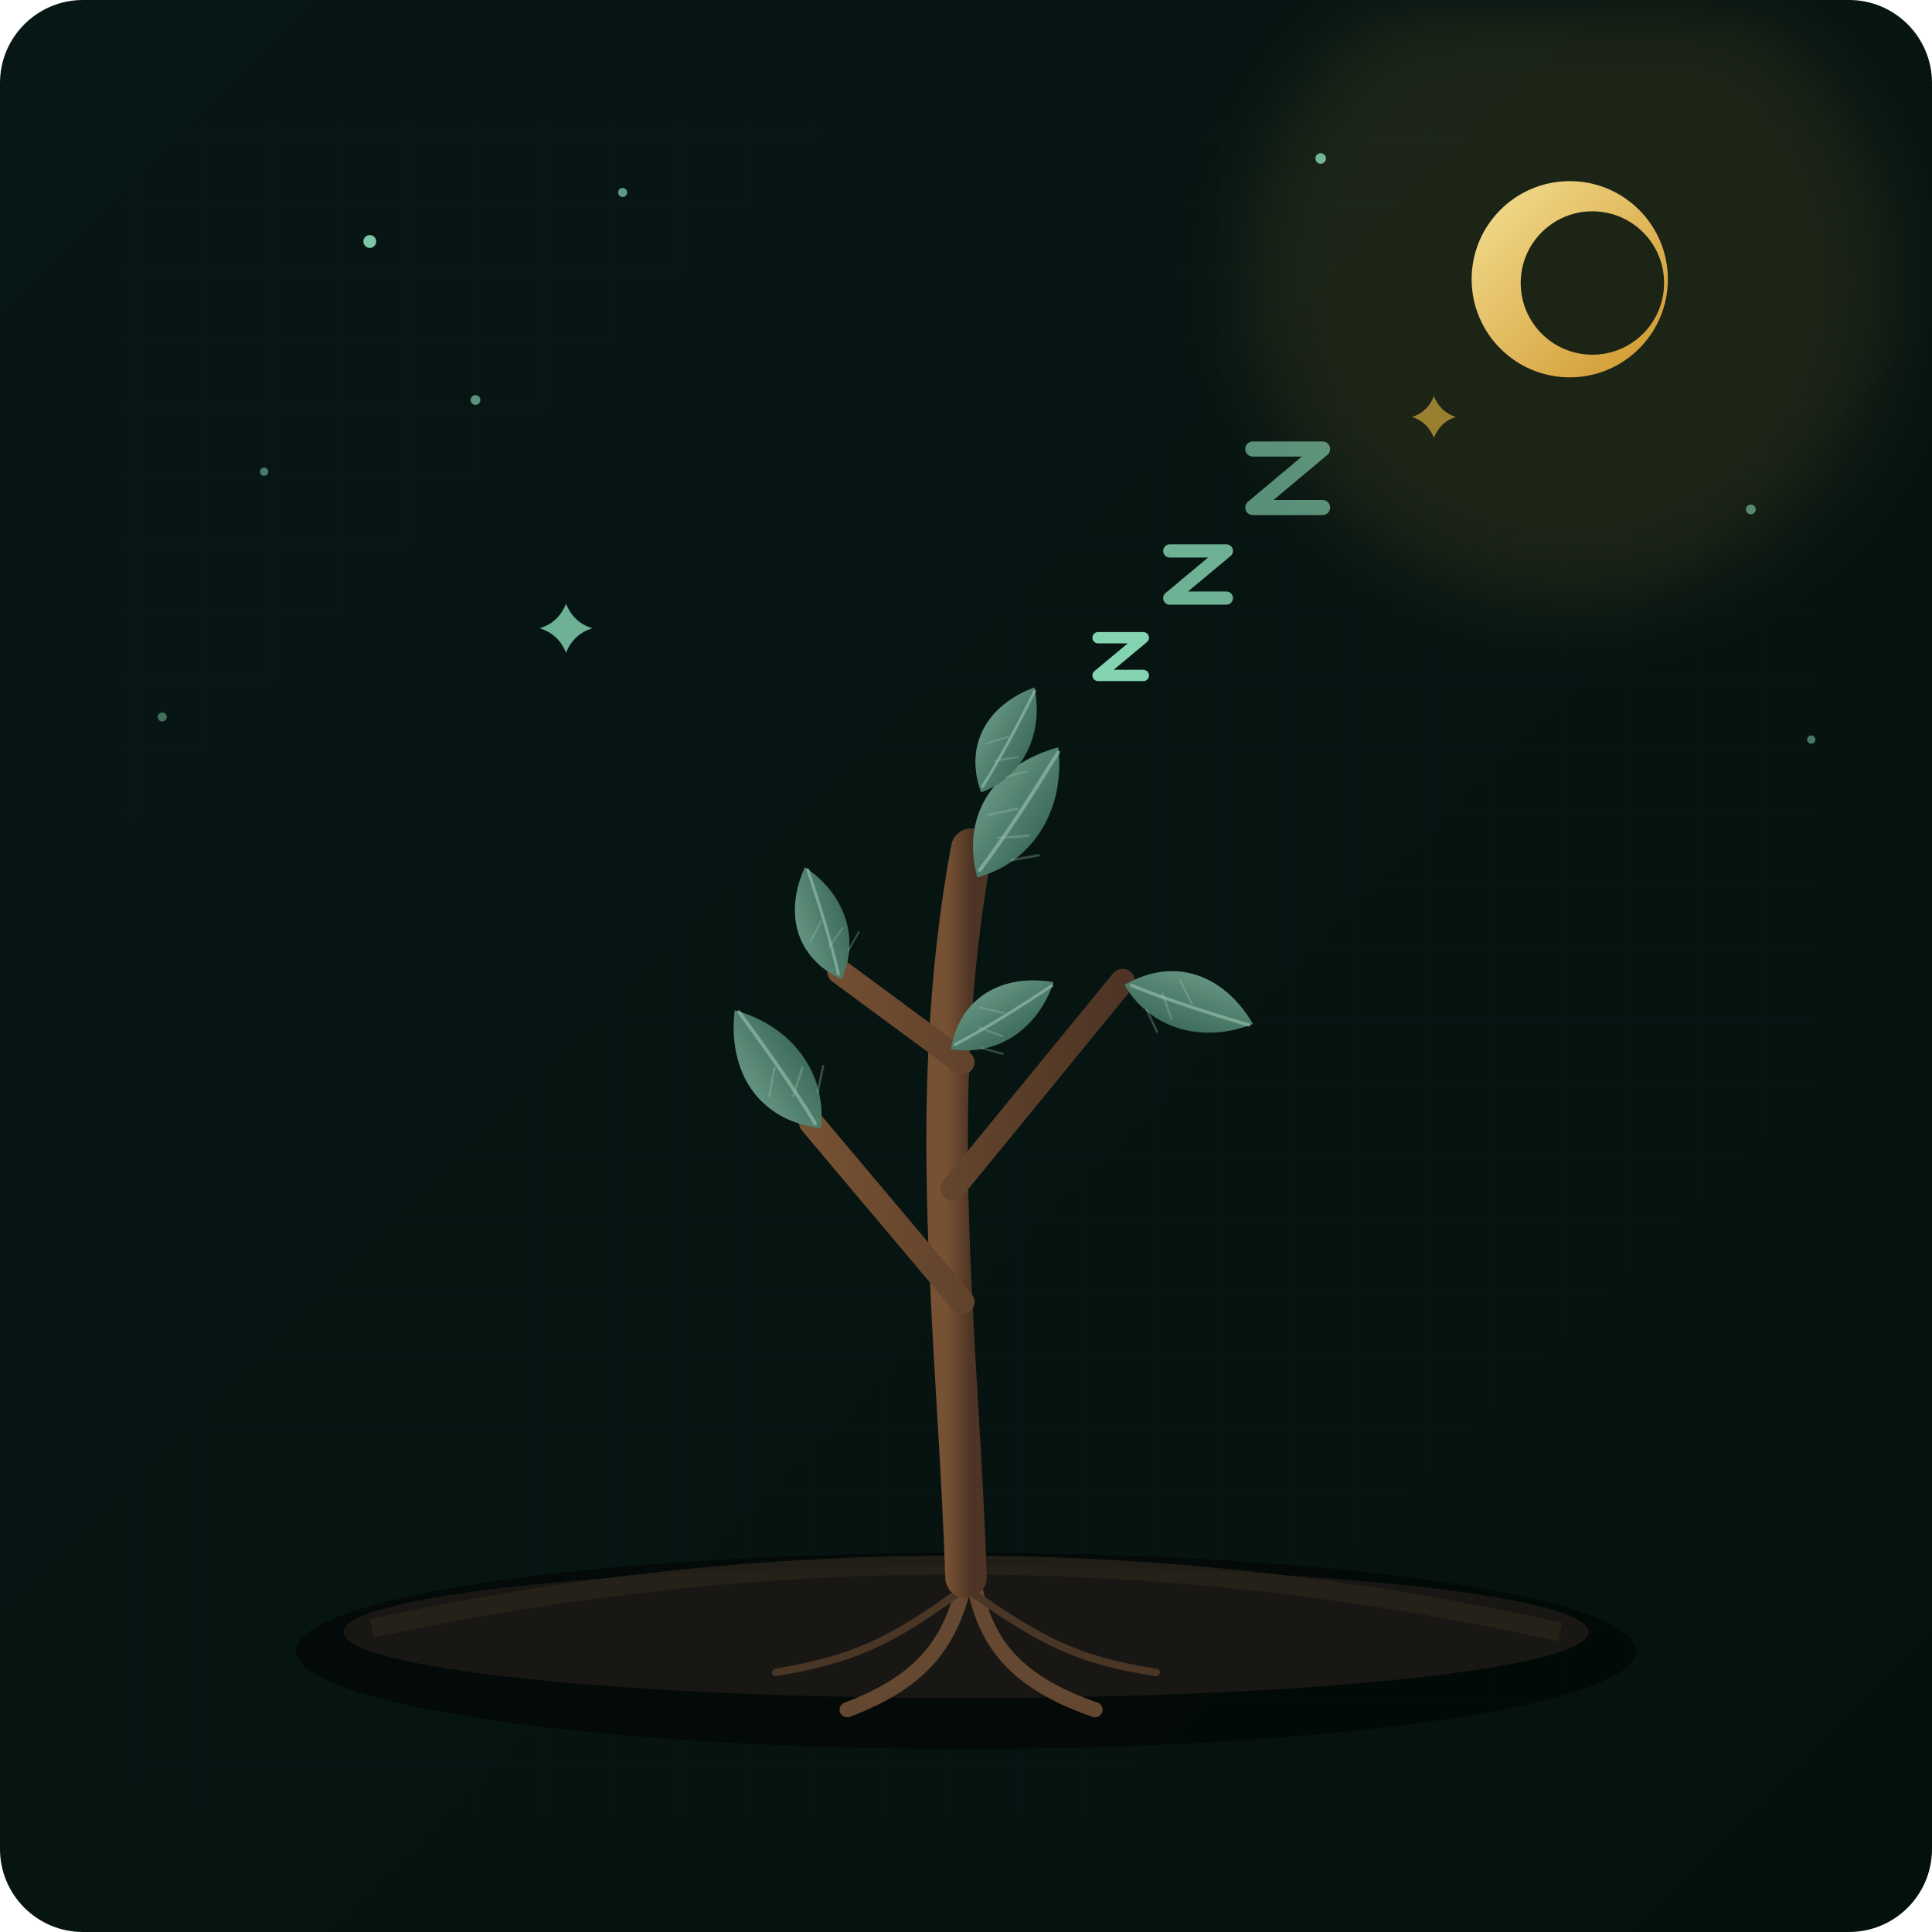
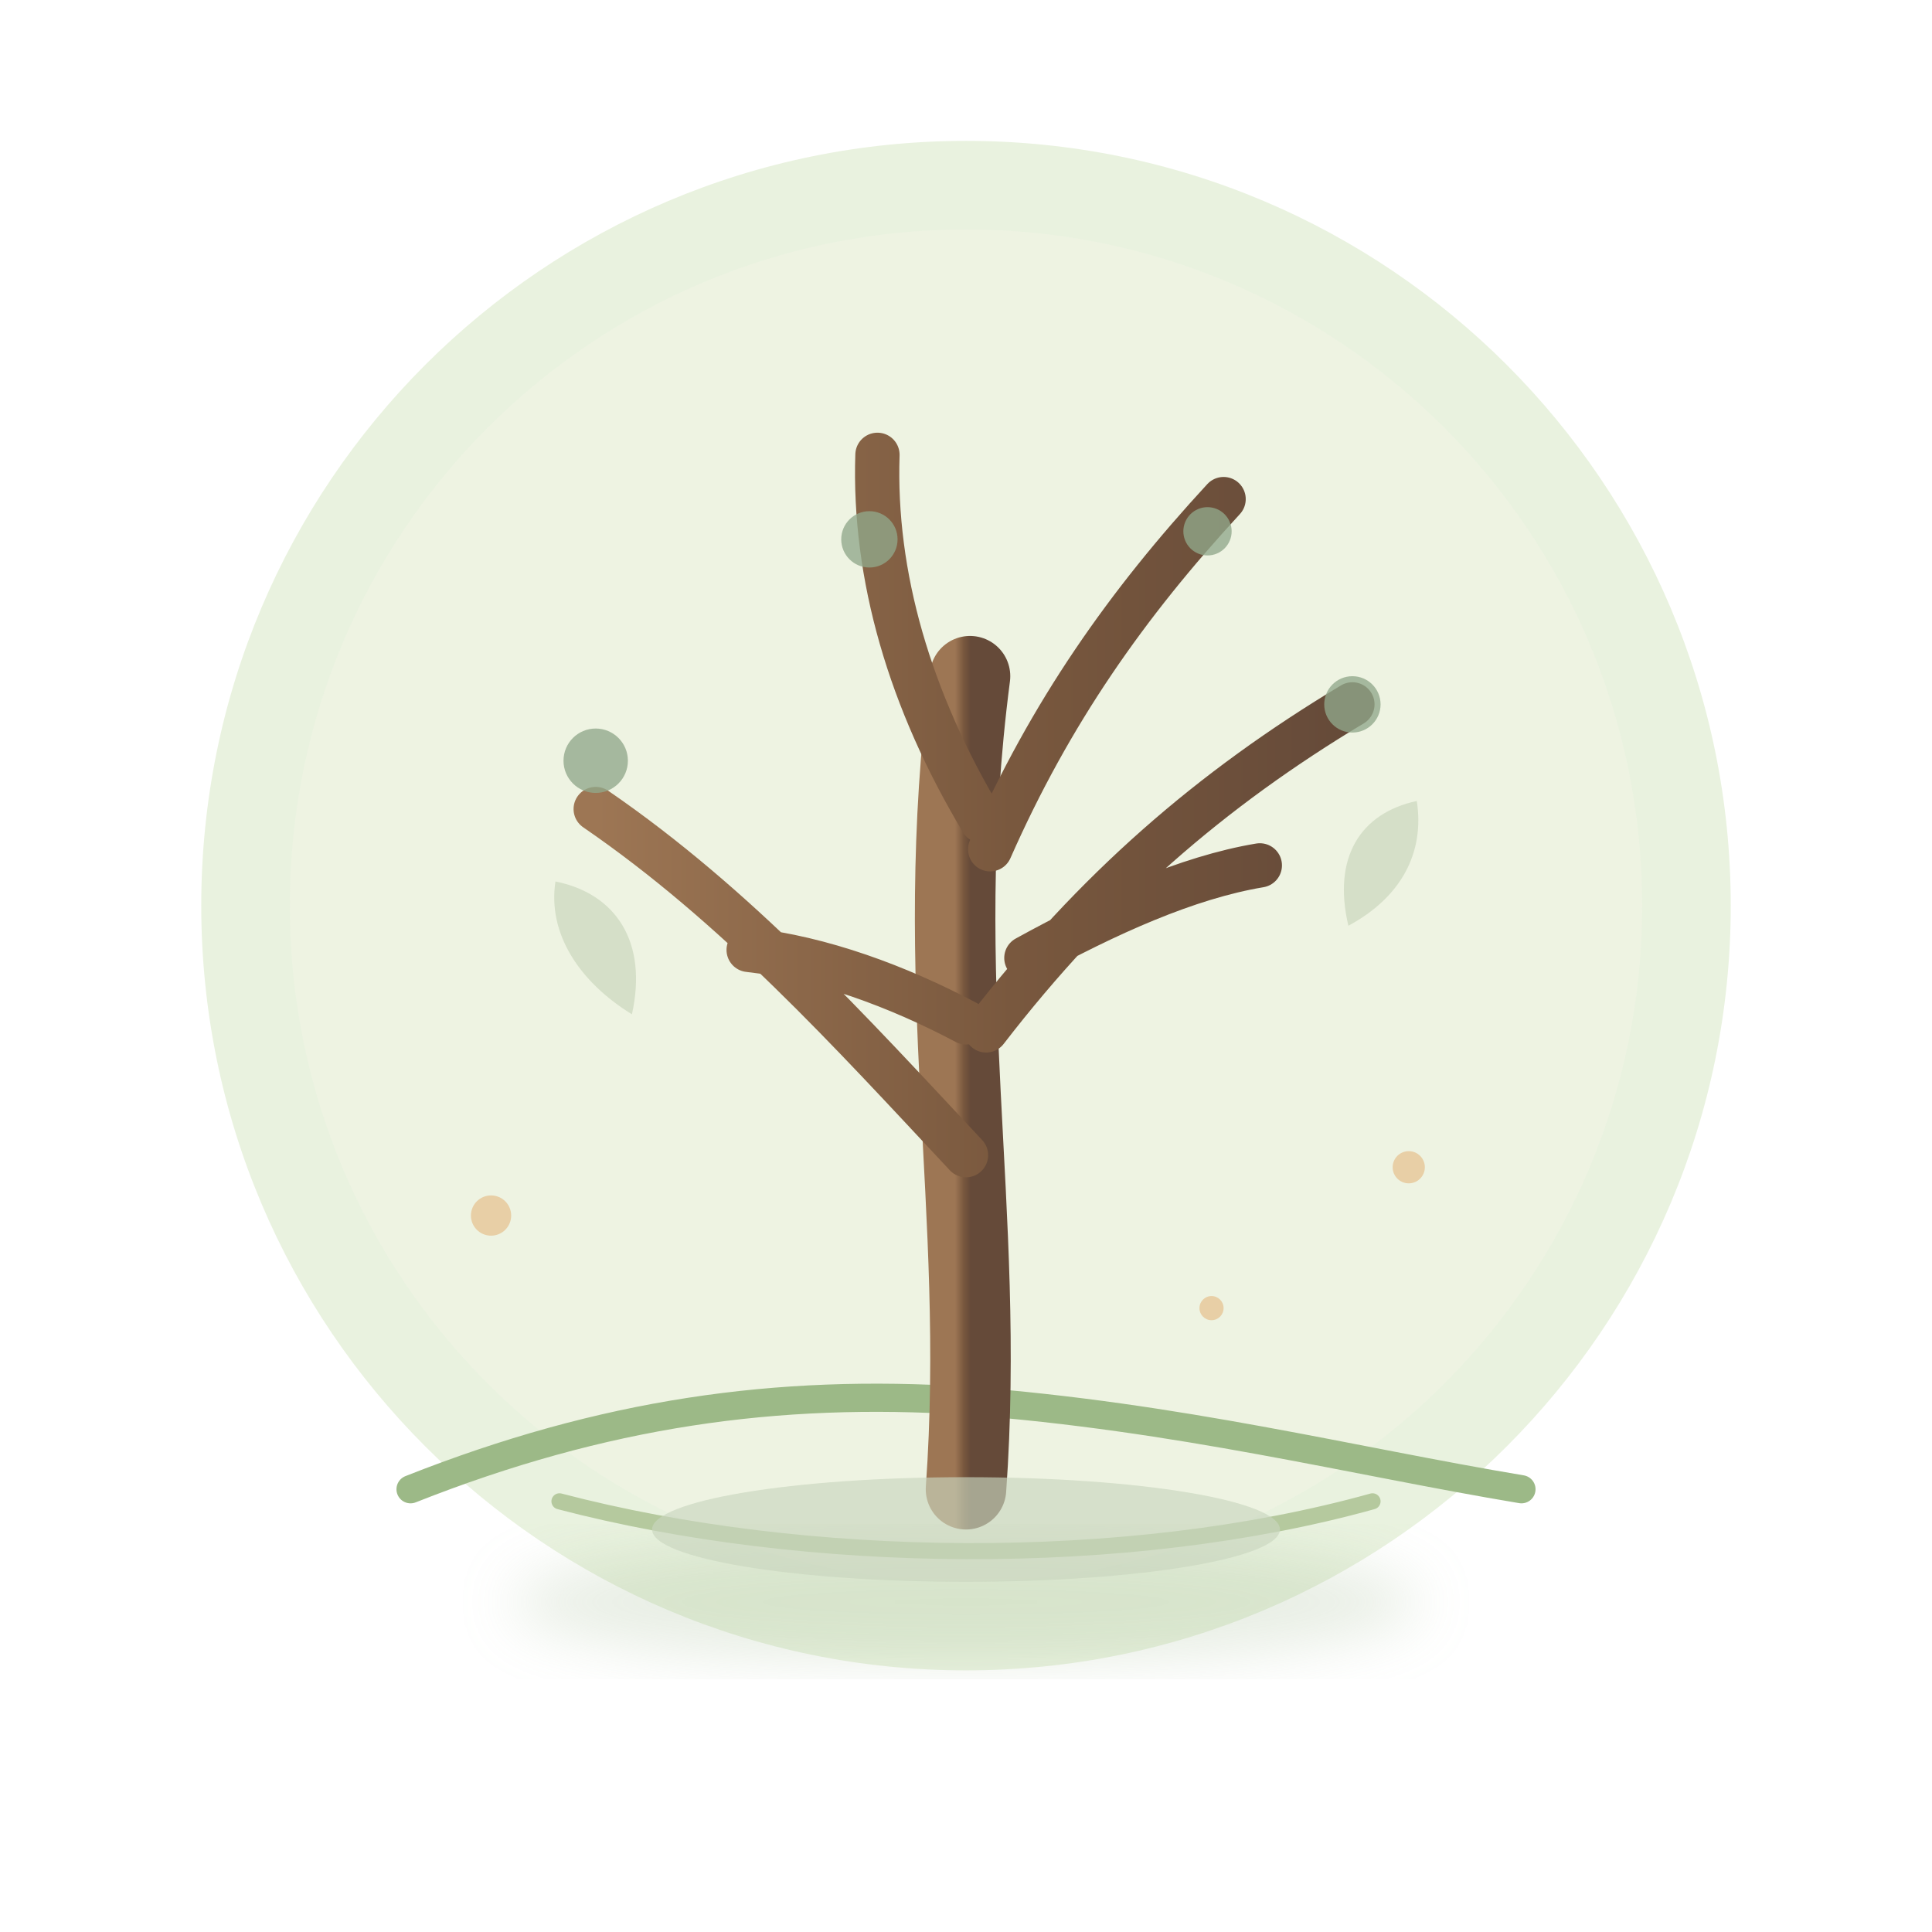
- <svg xmlns="http://www.w3.org/2000/svg" width="1024" height="1024" viewBox="0 0 1024 1024">
+ <svg xmlns="http://www.w3.org/2000/svg" width="480" height="480" viewBox="0 0 480 480" fill="none">
  <defs>
-     <linearGradient id="xbg" x1="0" y1="0" x2="1" y2="1">
-       <stop stop-color="#071715" />
-       <stop offset="1" stop-color="#05110F" />
+     <radialGradient id="halo" cx="0" cy="0" r="1" gradientTransform="translate(236 194) rotate(90) scale(210)">
+       <stop stop-color="#f8f5e9" />
+       <stop offset="1" stop-color="#e9f2df" />
+     </radialGradient>
+     <linearGradient id="wood" x1="0" y1="0" x2="1" y2="0">
+       <stop stop-color="#9d7654" />
+       <stop offset=".55" stop-color="#79583e" />
+       <stop offset="1" stop-color="#654a39" />
    </linearGradient>
-     <linearGradient id="xleaf" x1="0" y1="0" x2="1" y2="1">
-       <stop stop-color="#7FA898" />
-       <stop offset=".5" stop-color="#4E7F6C" />
-       <stop offset="1" stop-color="#2C5546" />
+     <linearGradient id="pot" x1="0" y1="0" x2="1" y2="1">
+       <stop stop-color="#e5a77e" />
+       <stop offset="1" stop-color="#c87f62" />
    </linearGradient>
-     <linearGradient id="xleafDark" x1="0" y1="1" x2="1" y2="0">
-       <stop stop-color="#20423A" />
-       <stop offset="1" stop-color="#4E7F6C" />
-     </linearGradient>
-     <linearGradient id="xwood" x1="0" y1="0" x2="1" y2="0">
-       <stop stop-color="#765133" />
-       <stop offset="1" stop-color="#4D3424" />
-     </linearGradient>
-     <linearGradient id="xgold" x1="0" y1="0" x2="1" y2="1">
-       <stop stop-color="#FFE99A" />
-       <stop offset="1" stop-color="#D89A2B" />
-     </linearGradient>
-     <linearGradient id="xring" x1="0" y1="0" x2="1" y2="1">
-       <stop stop-color="#63E6BE" />
-       <stop offset="1" stop-color="#0C8E70" />
-     </linearGradient>
-     <filter id="xshadow" x="-30%" y="-30%" width="160%" height="170%">
-       <feDropShadow dx="0" dy="10" stdDeviation="13" flood-color="#000" flood-opacity=".30" />
+     <filter id="soft">
+       <feGaussianBlur stdDeviation="7" />
    </filter>
-     <filter id="xglow" x="-80%" y="-80%" width="260%" height="260%">
-       <feGaussianBlur stdDeviation="22" />
-     </filter>
-     <pattern id="xgrid" width="36" height="36" patternUnits="userSpaceOnUse">
-       <path d="M36 0H0V36" fill="none" stroke="#173B34" stroke-width="1" opacity=".42" />
-     </pattern>
  </defs>
-   <rect width="1024" height="1024" rx="44" fill="url(#xbg)" />
-   <rect x="64" y="64" width="896" height="896" rx="36" fill="url(#xgrid)" opacity=".13" />
-   <circle cx="832" cy="148" r="170" fill="#EDBC3F" opacity=".10" filter="url(#xglow)" />
-   <g transform="translate(0 10)">
-     <ellipse cx="512" cy="865" rx="355" ry="52" fill="#020706" opacity=".75" />
-     <ellipse cx="512" cy="855" rx="330" ry="35" fill="#181714" />
-     <path d="M197 853 Q 512 785 827 855" fill="none" stroke="#2A241B" stroke-width="10" opacity=".75" />
-     <g opacity=".95">
-       <path d="M512 826 C 504.8 857.5, 492.2 880.0, 449.0 896.2" fill="none" stroke="#694A32" stroke-width="8" stroke-linecap="round" />
-       <path d="M515.6 826 C 521.0 856.6, 533.6 880.0, 580.4 896.2" fill="none" stroke="#694A32" stroke-width="8" stroke-linecap="round" />
-       <path d="M509.3 833.2 C 471.5 860.2, 453.5 869.2, 411.2 876.4" fill="none" stroke="#4D3826" stroke-width="4" stroke-linecap="round" />
-       <path d="M513.8 833.2 C 552.5 860.2, 571.4 870.1, 612.8 876.4" fill="none" stroke="#4D3826" stroke-width="4" stroke-linecap="round" />
-     </g>
-     <path d="M512 826 C508 700 490 575 515 440" stroke="url(#xwood)" stroke-width="22" fill="none" stroke-linecap="round" />
-     <path d="M510 680 L430 585 M505 620 L595 510 M510 553 L445 505" stroke="url(#xwood)" stroke-width="13" fill="none" stroke-linecap="round" />
-     <g transform="translate(435 588) rotate(-68) scale(0.62)">
-       <path d="M0 0 C -14 -52, 15 -92, 66 -106 C 72 -55, 45 -12, 0 0 Z" fill="url(#xleaf)" />
-       <path d="M2 -6 C 24 -35, 45 -68, 66 -102" fill="none" stroke="#A8C9BC" stroke-width="3" opacity=".55" stroke-linecap="round" />
-       <path d="M17 -32 L42 -34 M9 -51 L33 -56 M28 -14 L50 -18" fill="none" stroke="#9DBFB2" stroke-width="2" opacity=".32" stroke-linecap="round" />
-     </g>
-     <g transform="translate(596 512) rotate(75) scale(0.57)">
-       <path d="M0 0 C -14 -52, 15 -92, 66 -106 C 72 -55, 45 -12, 0 0 Z" fill="url(#xleaf)" />
-       <path d="M2 -6 C 24 -35, 45 -68, 66 -102" fill="none" stroke="#A8C9BC" stroke-width="3" opacity=".55" stroke-linecap="round" />
-       <path d="M17 -32 L42 -34 M9 -51 L33 -56 M28 -14 L50 -18" fill="none" stroke="#9DBFB2" stroke-width="2" opacity=".32" stroke-linecap="round" />
-     </g>
-     <g transform="translate(446 509) rotate(-50) scale(0.5)">
-       <path d="M0 0 C -14 -52, 15 -92, 66 -106 C 72 -55, 45 -12, 0 0 Z" fill="url(#xleaf)" />
-       <path d="M2 -6 C 24 -35, 45 -68, 66 -102" fill="none" stroke="#A8C9BC" stroke-width="3" opacity=".55" stroke-linecap="round" />
-       <path d="M17 -32 L42 -34 M9 -51 L33 -56 M28 -14 L50 -18" fill="none" stroke="#9DBFB2" stroke-width="2" opacity=".32" stroke-linecap="round" />
-     </g>
-     <g transform="translate(518 455) rotate(0) scale(0.65)">
-       <path d="M0 0 C -14 -52, 15 -92, 66 -106 C 72 -55, 45 -12, 0 0 Z" fill="url(#xleaf)" />
-       <path d="M2 -6 C 24 -35, 45 -68, 66 -102" fill="none" stroke="#A8C9BC" stroke-width="3" opacity=".55" stroke-linecap="round" />
-       <path d="M17 -32 L42 -34 M9 -51 L33 -56 M28 -14 L50 -18" fill="none" stroke="#9DBFB2" stroke-width="2" opacity=".32" stroke-linecap="round" />
-     </g>
-     <g transform="translate(504 546) rotate(25) scale(0.52)">
-       <path d="M0 0 C -14 -52, 15 -92, 66 -106 C 72 -55, 45 -12, 0 0 Z" fill="url(#xleaf)" />
-       <path d="M2 -6 C 24 -35, 45 -68, 66 -102" fill="none" stroke="#A8C9BC" stroke-width="3" opacity=".55" stroke-linecap="round" />
-       <path d="M17 -32 L42 -34 M9 -51 L33 -56 M28 -14 L50 -18" fill="none" stroke="#9DBFB2" stroke-width="2" opacity=".32" stroke-linecap="round" />
-     </g>
-     <g transform="translate(520 410) rotate(-5) scale(0.5)">
-       <path d="M0 0 C -14 -52, 15 -92, 66 -106 C 72 -55, 45 -12, 0 0 Z" fill="url(#xleaf)" />
-       <path d="M2 -6 C 24 -35, 45 -68, 66 -102" fill="none" stroke="#A8C9BC" stroke-width="3" opacity=".55" stroke-linecap="round" />
-       <path d="M17 -32 L42 -34 M9 -51 L33 -56 M28 -14 L50 -18" fill="none" stroke="#9DBFB2" stroke-width="2" opacity=".32" stroke-linecap="round" />
-     </g>
+   <circle cx="240" cy="225" r="190" fill="url(#halo)" />
+   <circle cx="240" cy="225" r="168" fill="#f7f5e9" opacity=".34" />
+   <ellipse cx="240" cy="398" rx="113" ry="16" fill="#9bb58b" opacity=".23" filter="url(#soft)" />
+   <path d="M102 370c48-19 91-25 138-22 53 4 96 15 138 22" stroke="#9cb987" stroke-width="7" stroke-linecap="round" fill="none" />
+   <path d="M139 373c61 16 141 17 202 0" stroke="#b5c99e" stroke-width="4" stroke-linecap="round" fill="none" />
+   <path d="M240 370c5-70-9-125 1-202" stroke="url(#wood)" stroke-width="20" stroke-linecap="round" />
+   <path d="M240 287c-29-31-57-62-92-86m97 55c27-35 56-60 91-81m-92 29c-18-30-27-61-26-91m28 98c15-34 34-61 58-87m-64 130c-17-9-36-16-54-18m69 2c20-11 40-20 58-23" stroke="url(#wood)" stroke-width="11" stroke-linecap="round" fill="none" />
+   <g fill="#91a88a" opacity=".78">
+     <circle cx="148" cy="189" r="8" />
+     <circle cx="336" cy="175" r="7" />
+     <circle cx="216" cy="134" r="7" />
+     <circle cx="300" cy="132" r="6" />
  </g>
-   <g>
-     <path fill-rule="evenodd" d="M832 96a52 52 0 1 0 0 104 52 52 0 0 0 0-104ZM844 112a38 38 0 1 0 0 76 38 38 0 0 0 0-76Z" fill="url(#xgold)" opacity=".95" />
-     <g fill="#9AF4CC">
-       <circle cx="196" cy="128" r="3.4" opacity=".8" />
-       <circle cx="252" cy="212" r="2.6" opacity=".55" />
-       <circle cx="140" cy="250" r="2.2" opacity=".45" />
-       <circle cx="330" cy="102" r="2.4" opacity=".6" />
-       <circle cx="700" cy="84" r="2.8" opacity=".7" />
-       <circle cx="928" cy="270" r="2.6" opacity=".5" />
-       <circle cx="86" cy="380" r="2.4" opacity=".4" />
-       <circle cx="960" cy="392" r="2.2" opacity=".45" />
-     </g>
-     <path d="M300 320 q4 10 14 13 q-10 3 -14 13 q-4 -10 -14 -13 q10 -3 14 -13 Z" fill="#9AF4CC" opacity=".7" />
-     <path d="M760 210 q3.4 8.4 11.6 11 q-8.2 2.6 -11.6 11 q-3.4 -8.4 -11.6 -11 q8.2 -2.6 11.6 -11 Z" fill="#EDBC3F" opacity=".6" />
-     <circle cx="392" cy="300" r="4" fill="#9AF4CC" opacity=".28" filter="url(#xglow)" />
-     <circle cx="652" cy="352" r="3.4" fill="#9AF4CC" opacity=".22" filter="url(#xglow)" />
-     <g fill="none" stroke="#9AF4CC" stroke-linecap="round" stroke-linejoin="round">
-       <path d="M582 338 h24 l-24 20 h24" stroke-width="6" opacity=".85" />
-       <path d="M620 292 h30 l-30 25 h30" stroke-width="7" opacity=".7" />
-       <path d="M664 238 h37 l-37 31 h37" stroke-width="8" opacity=".55" />
-     </g>
-   </g>
+   <path d="M157 252c-13-8-21-20-19-33 15 3 23 15 19 33Zm178-22c13-7 19-18 17-31-14 3-21 14-17 31Z" fill="#d5dfc8" />
+   <ellipse cx="240" cy="380" rx="78" ry="13" fill="#c9d6be" opacity=".65" />
+   <circle cx="122" cy="302" r="5" fill="#e8cfa6" />
+   <circle cx="350" cy="290" r="4" fill="#e8cfa6" />
+   <circle cx="301" cy="325" r="3" fill="#e8cfa6" />
</svg>
